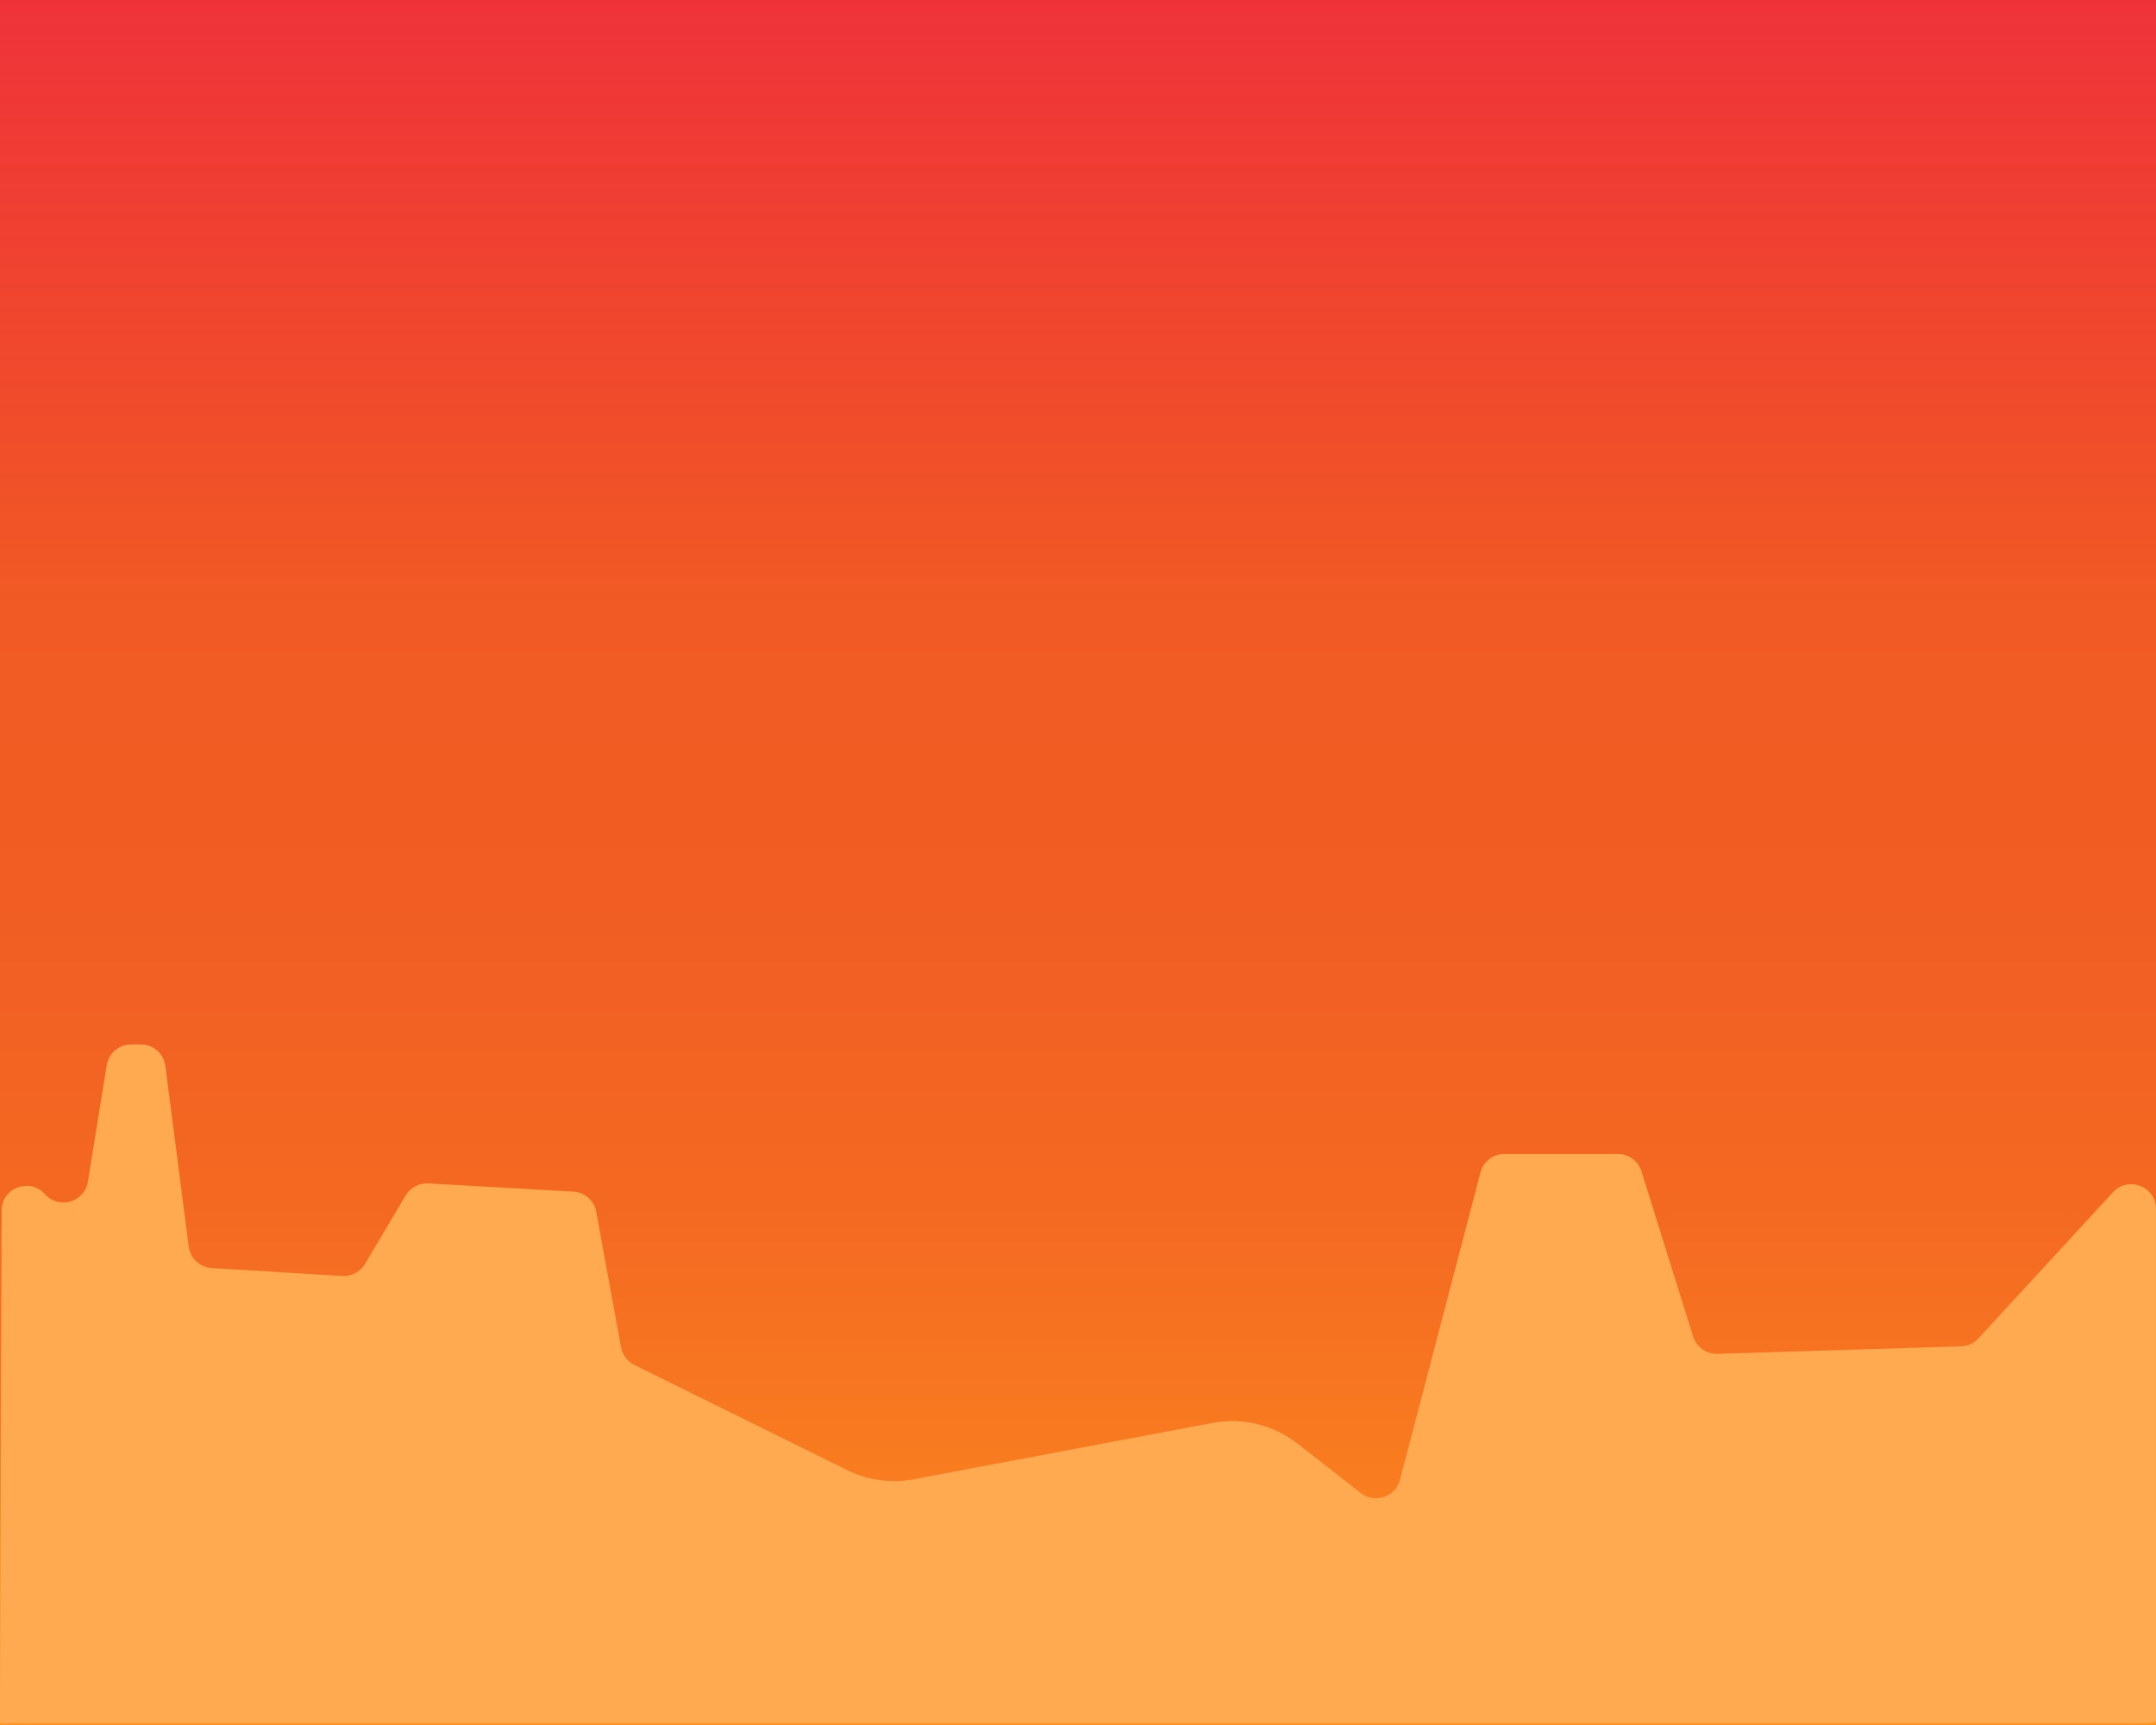
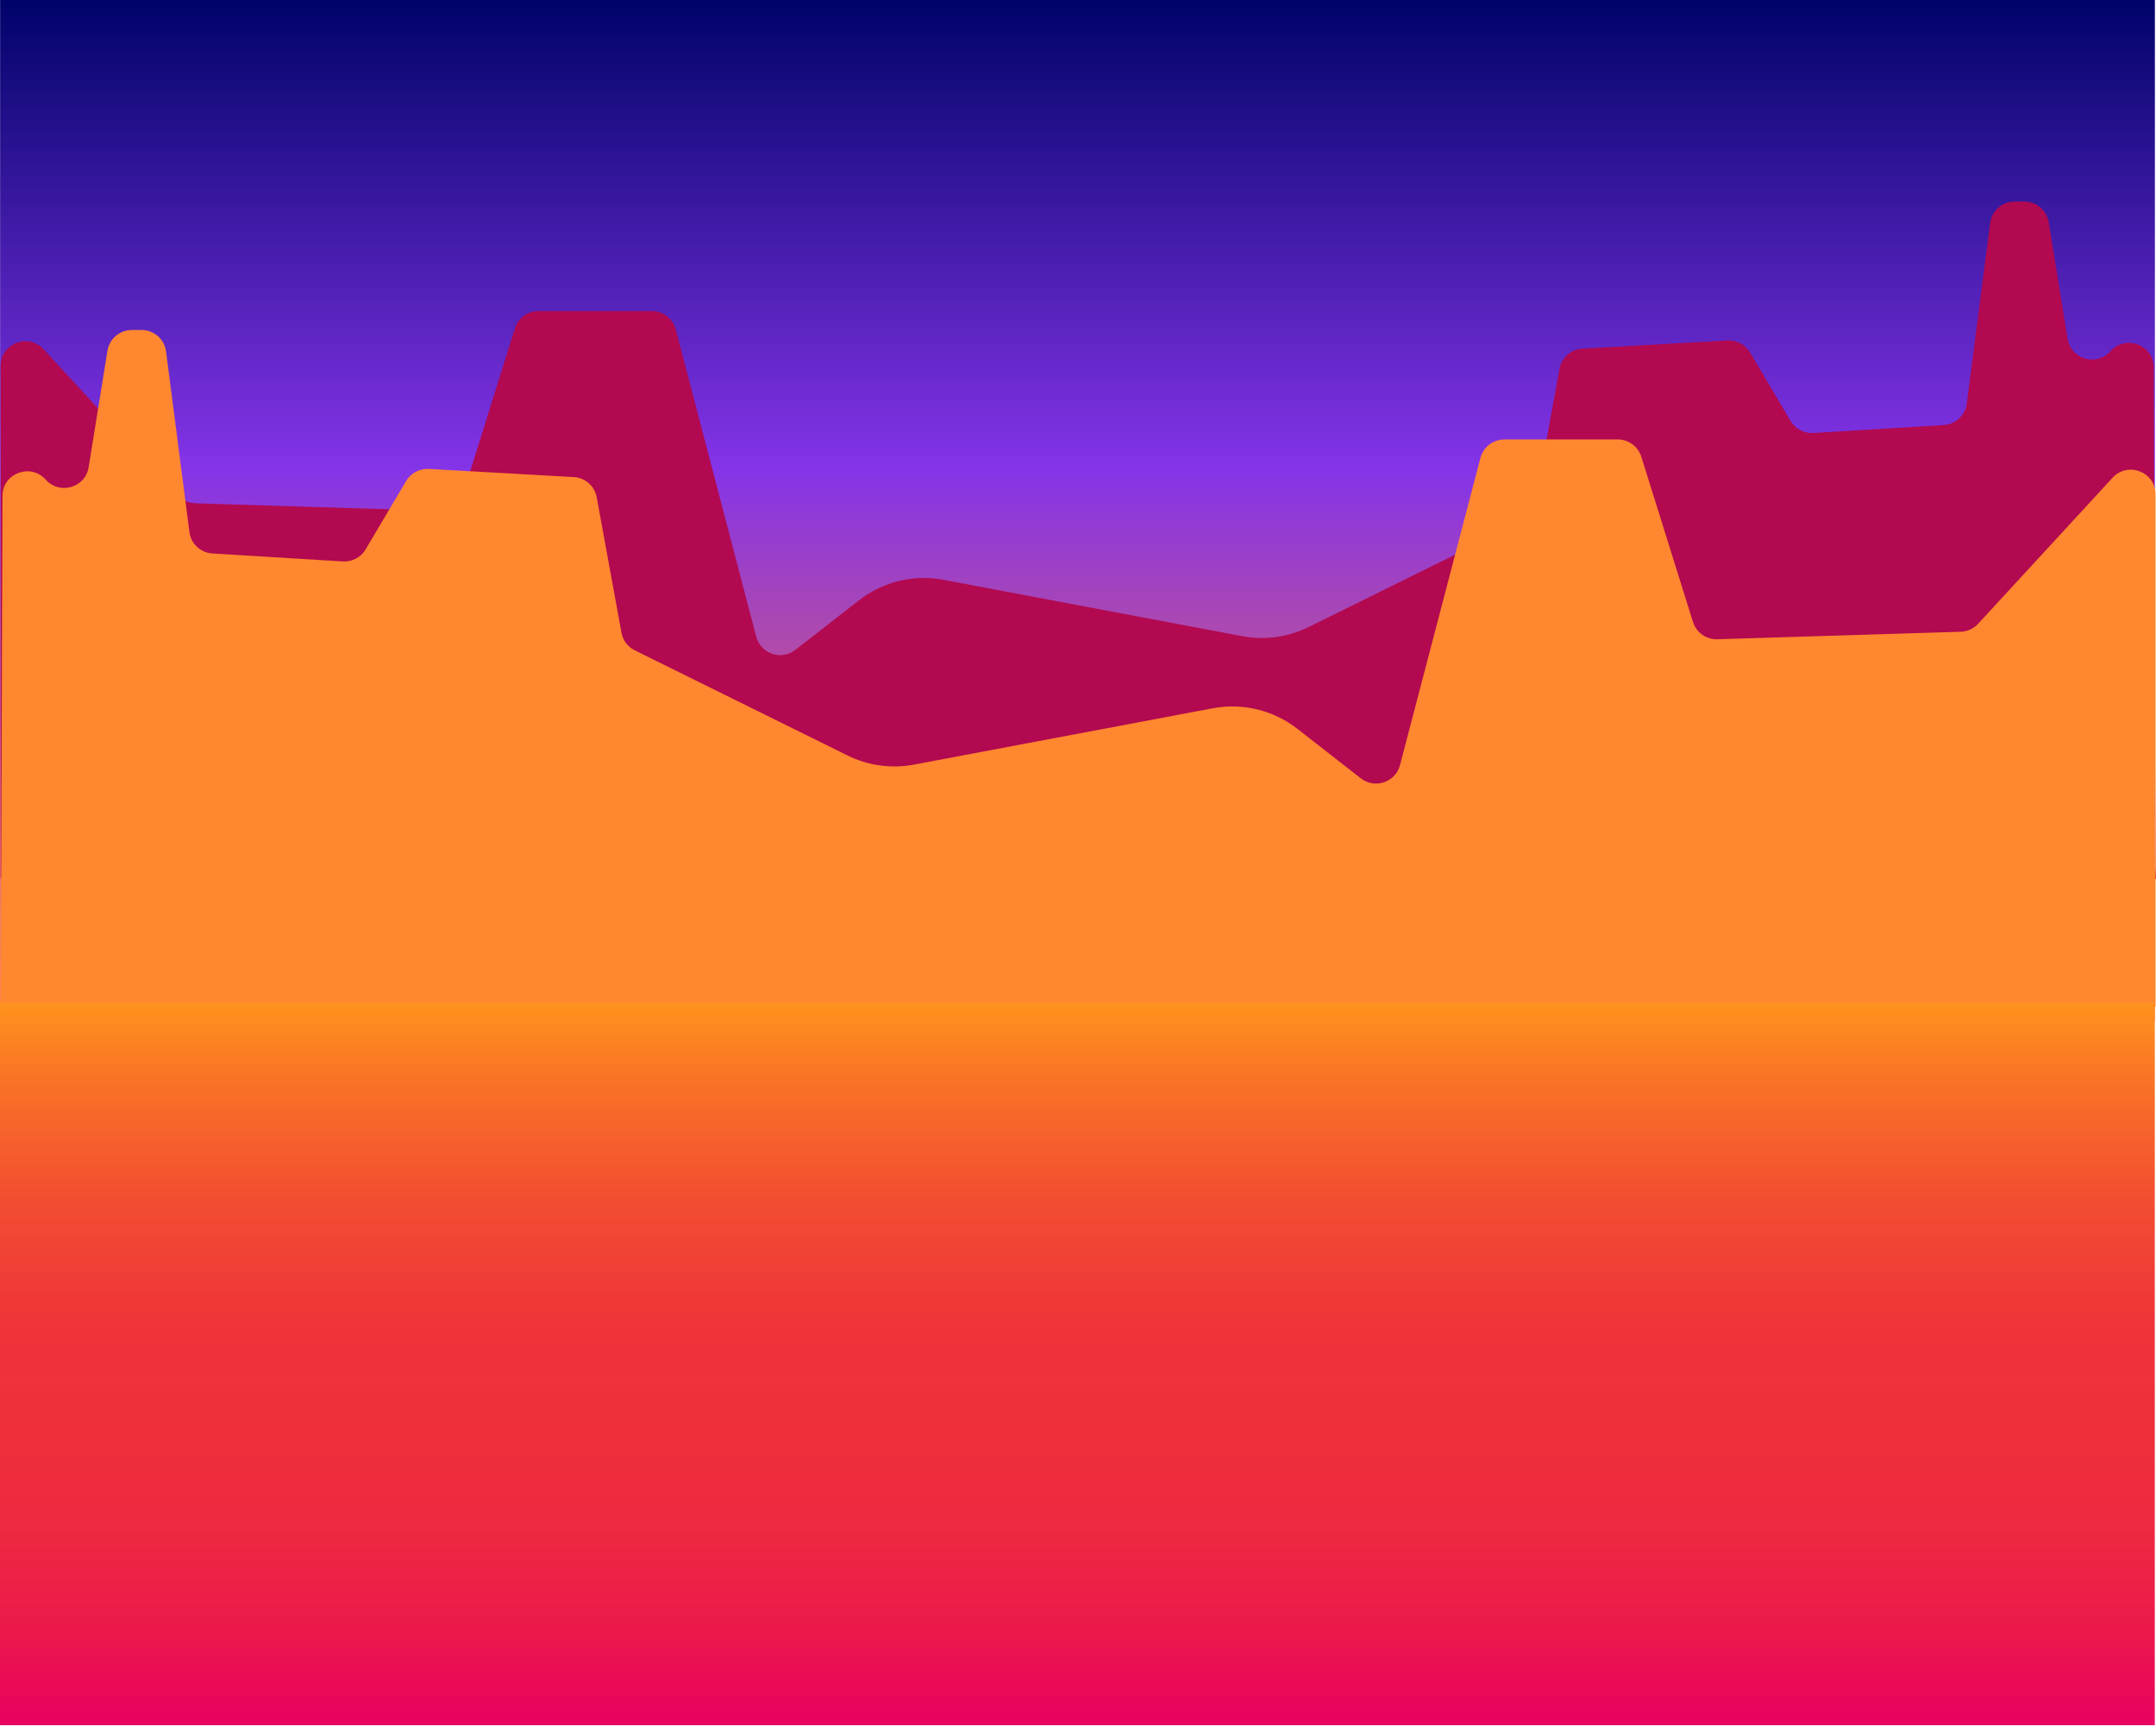
- <svg xmlns="http://www.w3.org/2000/svg" id="a" data-name="Layer 1" viewBox="0 0 1280 1024">
+ <svg xmlns="http://www.w3.org/2000/svg" id="b" data-name="Layer 2" viewBox="0 0 1280.72 1024.62">
  <defs>
    <style>
-       .c {
-         fill: url(#b);
+       .k {
+         fill: url(#j);
      }

-       .d {
-         fill: #ffa951;
+       .l {
+         fill: url(#f);
+       }
+ 
+       .m {
+         fill: #ff8730;
+       }
+ 
+       .n {
+         fill: #b20950;
      }
    </style>
-     <linearGradient id="b" data-name="sunset-gradient" x1="640" y1="0" x2="640" y2="1024" gradientUnits="userSpaceOnUse">
-       <stop offset="0" stop-color="#ed1c24" stop-opacity=".9" />
-       <stop offset=".35" stop-color="#f15a24" />
-       <stop offset=".52" stop-color="#f15d23" />
-       <stop offset=".7" stop-color="#f46922" />
-       <stop offset=".86" stop-color="#f97d20" />
+     <linearGradient id="f" x1="640.06" y1="606.32" x2="640.06" y2="0" gradientUnits="userSpaceOnUse">
+       <stop offset="0" stop-color="#ff753f" />
+       <stop offset=".08" stop-color="#f16d51" />
+       <stop offset=".24" stop-color="#ce5b81" />
+       <stop offset=".47" stop-color="#973dce" />
+       <stop offset=".54" stop-color="#8534e8" />
+       <stop offset="1" stop-color="#00036a" />
+     </linearGradient>
+     <linearGradient id="j" x1="640" y1="692.57" x2="640" y2="1121.69" gradientTransform="translate(0 1717.19) scale(1 -1)" gradientUnits="userSpaceOnUse">
+       <stop offset="0" stop-color="#e90061" />
+       <stop offset=".03" stop-color="#e90359" stop-opacity=".99" />
+       <stop offset=".14" stop-color="#eb0e41" stop-opacity=".95" />
+       <stop offset=".26" stop-color="#ec1531" stop-opacity=".92" />
+       <stop offset=".39" stop-color="#ec1a27" stop-opacity=".91" />
+       <stop offset=".53" stop-color="#ed1c24" stop-opacity=".9" />
+       <stop offset=".6" stop-color="#ee2623" stop-opacity=".91" />
+       <stop offset=".73" stop-color="#f24122" stop-opacity=".93" />
+       <stop offset=".89" stop-color="#f96e1f" stop-opacity=".97" />
      <stop offset="1" stop-color="#ff931e" />
    </linearGradient>
  </defs>
-   <rect class="c" width="1280" height="1024" />
-   <path class="d" d="M1265.32,1023H11c-14.68,0-10.84,2.41-11-10-.02-1.3,0-4.7,0-6l1-288.45c0-13.45,16.72-19.75,25.68-9.68h0c8.21,9.24,23.53,4.82,25.5-7.36l11.19-69.23c1.14-7.08,7.29-12.29,14.5-12.29h5.74c7.38,0,13.62,5.45,14.56,12.74l13.89,107.29c.9,6.95,6.63,12.28,13.67,12.71l77.44,4.72c5.51.34,10.75-2.43,13.55-7.16l24.07-40.62c2.79-4.71,7.99-7.48,13.48-7.17l86.1,4.85c6.77.38,12.4,5.33,13.62,11.97l14.71,80.47c.83,4.54,3.76,8.42,7.92,10.47l126.42,62.45c12.21,6.03,26.05,7.93,39.43,5.41l177.46-33.46c17.72-3.34,36.02,1.1,50.25,12.19l37.71,29.41c8.32,6.49,20.61,2.37,23.27-7.81l47.8-182.52c1.68-6.43,7.53-10.92,14.21-10.92h67.33c6.43,0,12.11,4.16,14.02,10.27l30.68,98.13c1.96,6.27,7.88,10.46,14.48,10.26l144.53-4.46c3.96-.12,7.7-1.83,10.37-4.73l79.9-86.76c9.05-9.82,25.51-3.46,25.51,9.86v303.44c0,2-1,2-14.68,2Z" />
+   <g id="c" data-name="Layer 1">
+     <g id="d" data-name="background">
+       <g id="e" data-name="nightsky">
+         <rect class="l" x=".06" width="1280" height="606.32" />
+       </g>
+       <path id="g" data-name="purple mtn" class="n" d="M15.06,522.71h1254.32c14.68,0,10.84,2.41,11-10,.02-1.3,0-4.7,0-6l-1-288.45c0-13.45-16.72-19.75-25.68-9.68h0c-8.21,9.24-23.53,4.82-25.5-7.36l-11.19-69.23c-1.14-7.08-7.29-12.29-14.5-12.29h-5.74c-7.38,0-13.62,5.45-14.56,12.74l-13.89,107.29c-.9,6.95-6.63,12.28-13.67,12.71l-77.44,4.72c-5.51.34-10.75-2.43-13.55-7.16l-24.07-40.62c-2.79-4.71-7.99-7.48-13.48-7.17l-86.1,4.85c-6.77.38-12.4,5.33-13.62,11.97l-14.71,80.47c-.83,4.54-3.76,8.42-7.92,10.47l-126.42,62.45c-12.21,6.03-26.05,7.93-39.43,5.41l-177.46-33.46c-17.72-3.34-36.02,1.1-50.25,12.19l-37.71,29.41c-8.32,6.49-20.61,2.37-23.27-7.81l-47.8-182.52c-1.68-6.43-7.53-10.92-14.21-10.92h-67.33c-6.43,0-12.11,4.16-14.02,10.27l-30.68,98.13c-1.96,6.27-7.88,10.46-14.48,10.26l-144.53-4.46c-3.96-.12-7.7-1.83-10.37-4.73L25.89,207.41c-9.05-9.82-25.51-3.46-25.51,9.86v290.83q0,7.6,0,12.6c0,2,1,2,14.68,2Z" />
+       <g id="h" data-name="orgmtn">
+         <path class="m" d="M1265.78,598.99H11.47c-14.68,0-10.84,2.41-11-10-.02-1.3,0-4.7,0-6l1-288.45c0-13.45,16.72-19.75,25.68-9.68h0c8.21,9.24,23.53,4.82,25.5-7.36l11.19-69.23c1.14-7.08,7.29-12.29,14.5-12.29h5.74c7.38,0,13.62,5.45,14.56,12.74l13.89,107.29c.9,6.95,6.63,12.28,13.67,12.71l77.44,4.72c5.51.34,10.75-2.43,13.55-7.16l24.07-40.62c2.79-4.71,7.99-7.48,13.48-7.17l86.1,4.85c6.77.38,12.4,5.33,13.62,11.97l14.71,80.47c.83,4.54,3.76,8.42,7.92,10.47l126.42,62.45c12.21,6.03,26.05,7.93,39.43,5.41l177.46-33.46c17.72-3.34,36.02,1.1,50.25,12.19l37.71,29.41c8.32,6.49,20.61,2.37,23.27-7.81l47.8-182.52c1.68-6.43,7.53-10.92,14.21-10.92h67.33c6.43,0,12.11,4.16,14.02,10.27l30.68,98.13c1.96,6.27,7.88,10.46,14.48,10.26l144.53-4.46c3.96-.12,7.7-1.83,10.37-4.73l79.9-86.76c9.05-9.82,25.51-3.46,25.51,9.86v303.44c0,2-1,2-14.68,2Z" />
+       </g>
+       <g id="i" data-name="foreground">
+         <rect class="k" y="595.5" width="1280" height="429.12" />
+       </g>
+     </g>
+   </g>
</svg>
